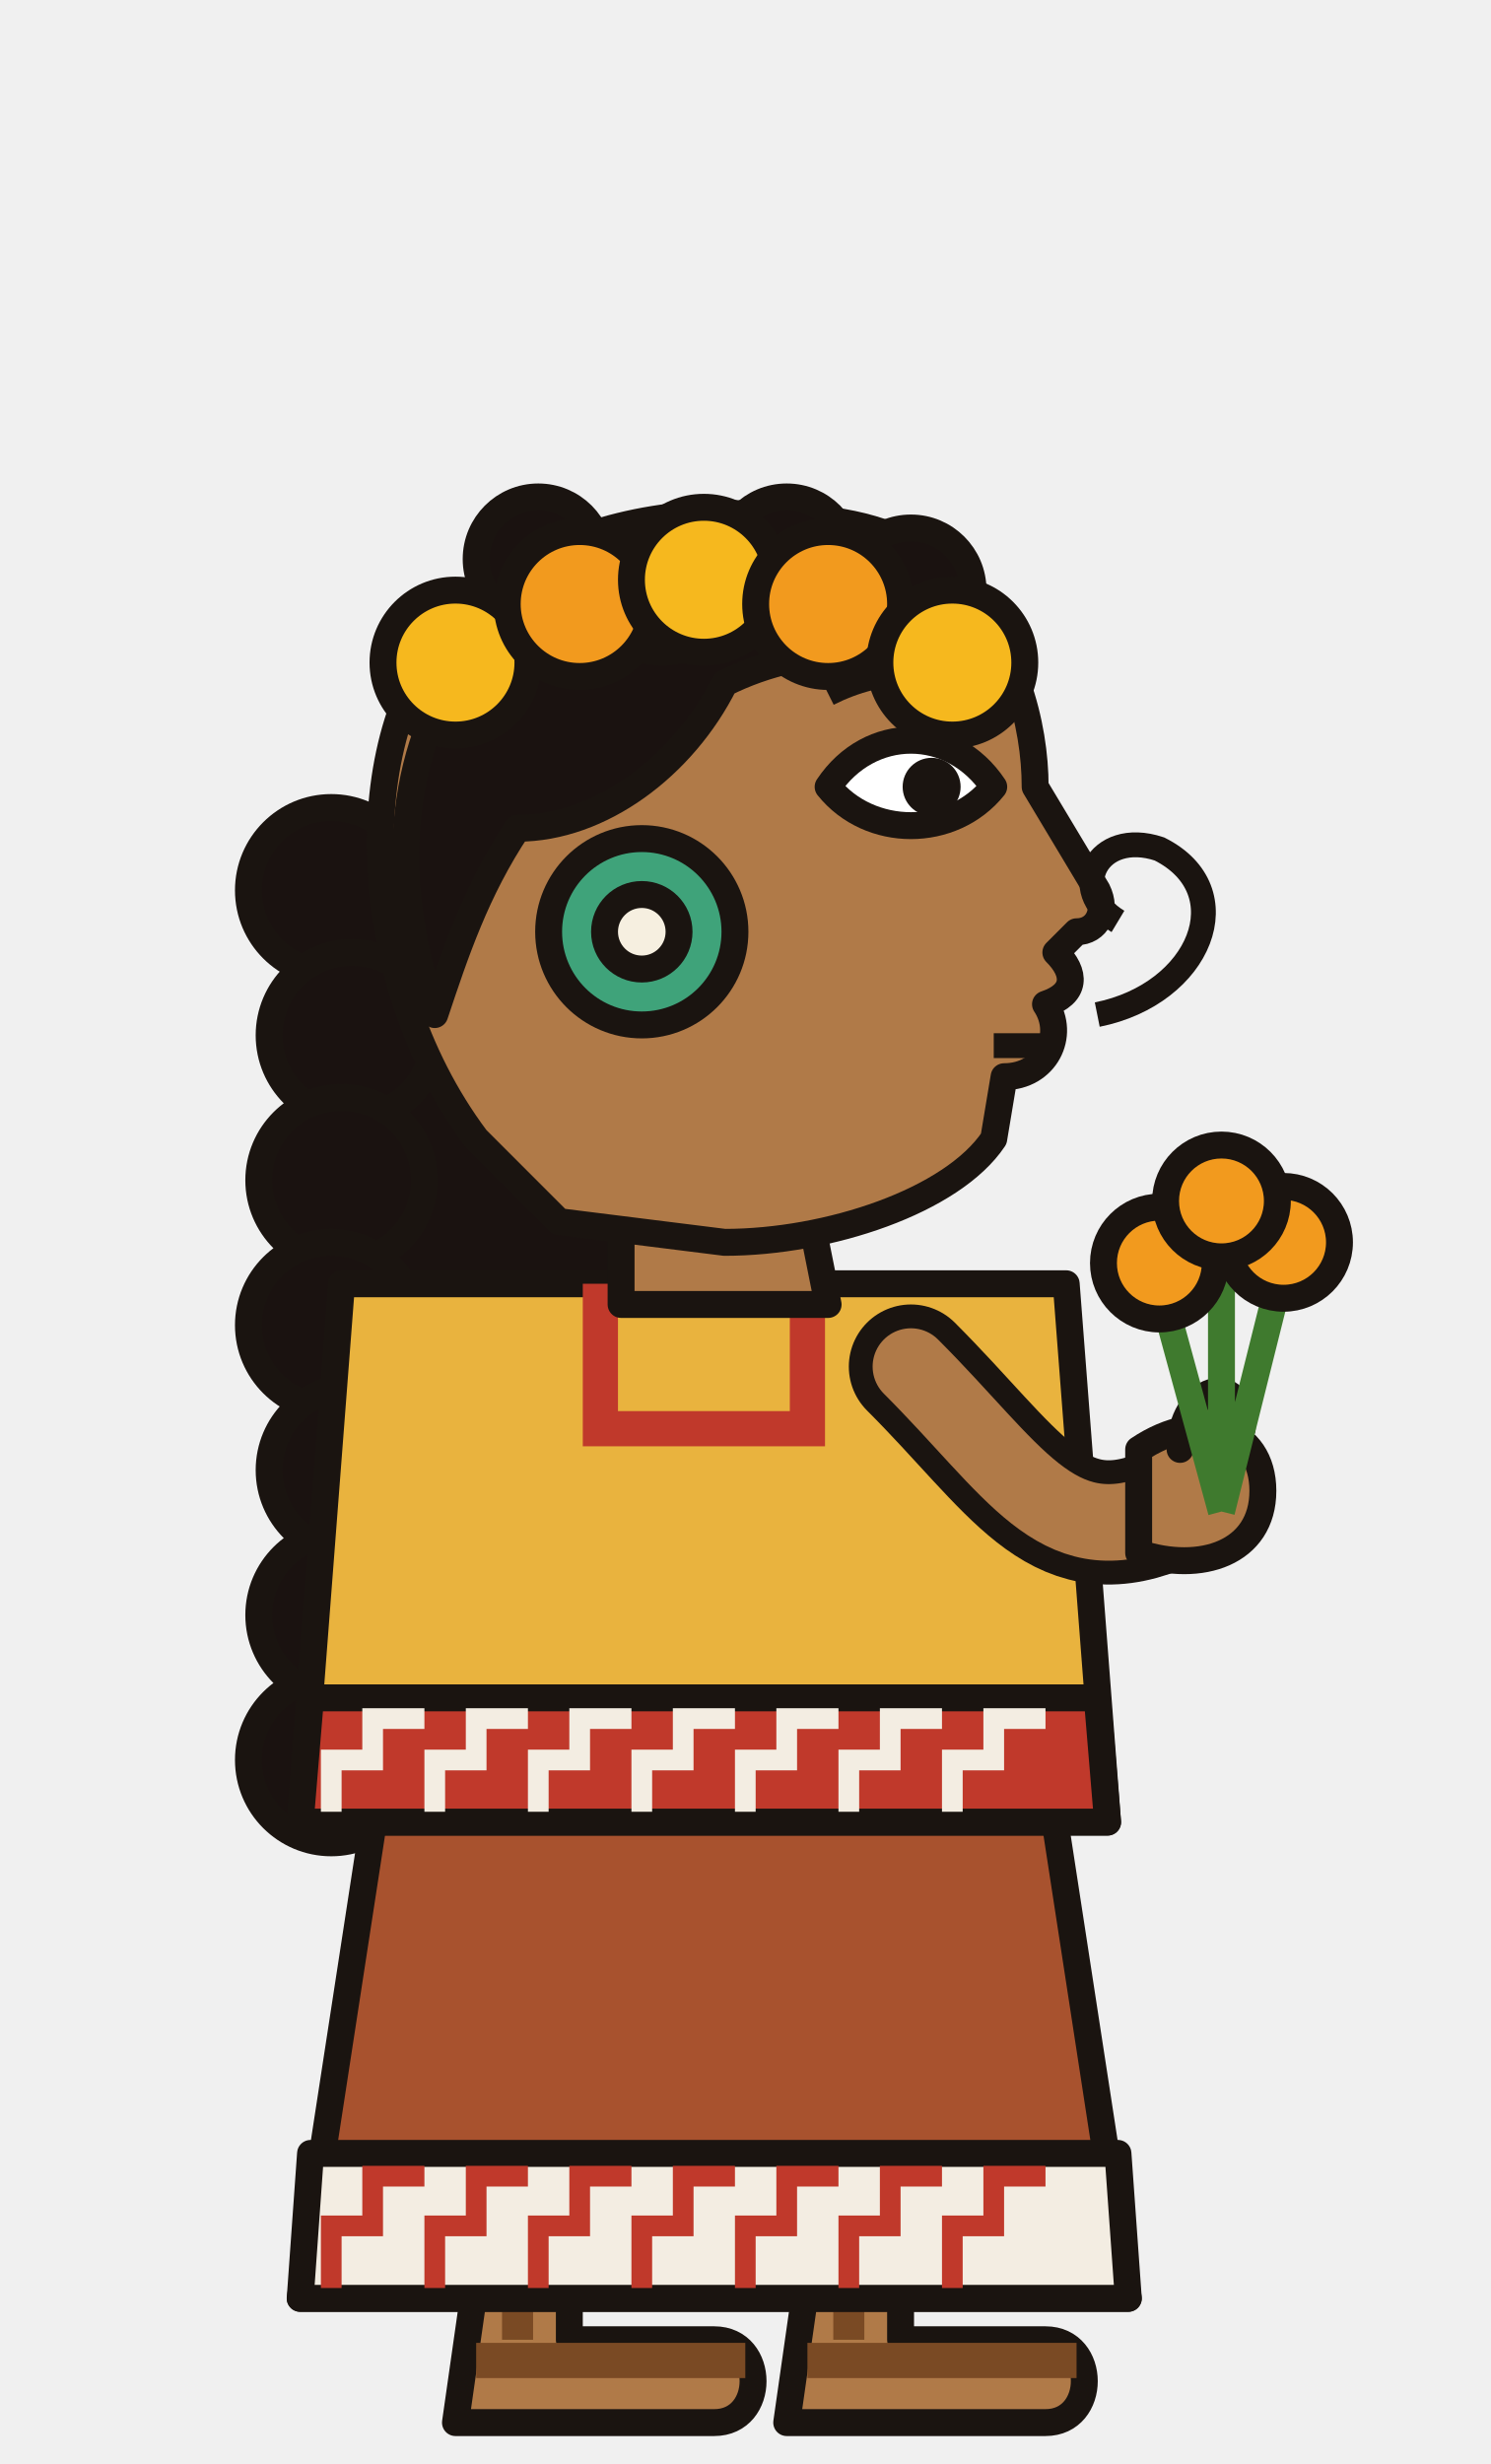
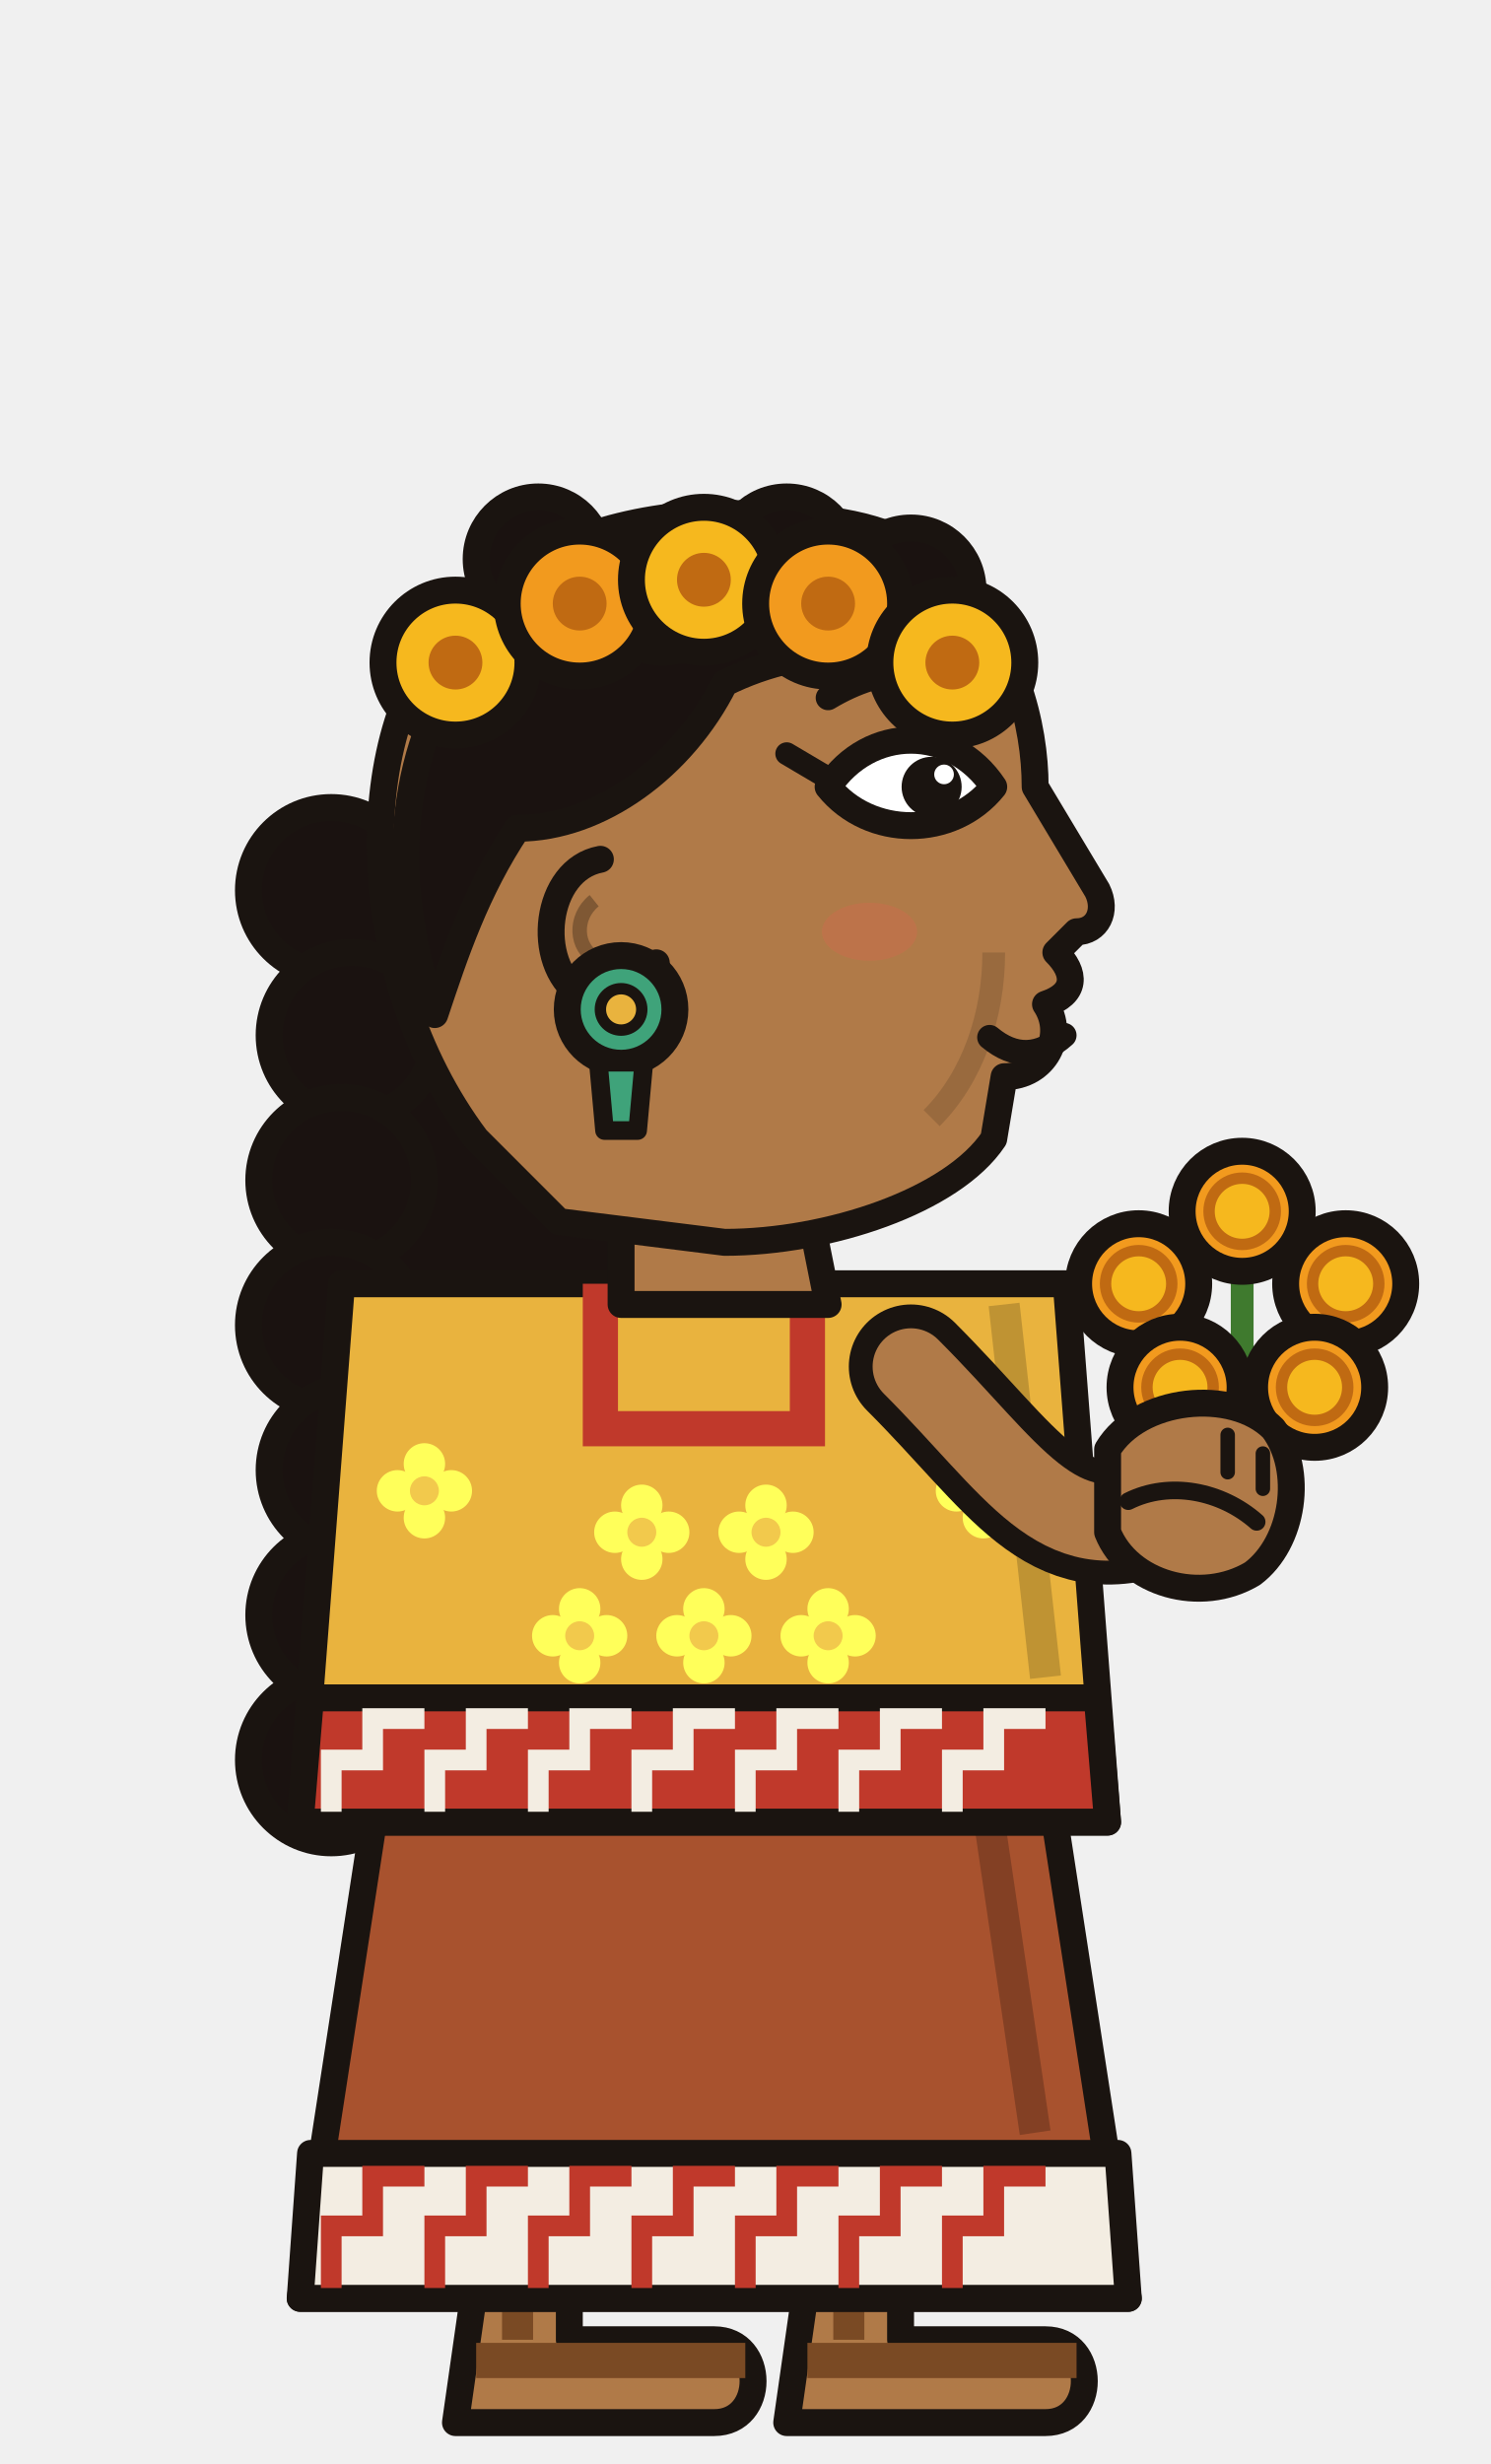
<svg xmlns="http://www.w3.org/2000/svg" class="fig fig--borgia" viewBox="-4 -38 144 238" role="img" aria-label="Ayelen">
  <path d="M36 34 C 22 70 22 120 32 138 L60 138 C 56 110 56 70 60 50Z" fill="#1a1210" stroke="#1a1410" stroke-width="2.6" stroke-linejoin="round" stroke-linecap="round" />
  <circle cx="28" cy="48" r="8" fill="#1a1210" stroke="#1a1410" stroke-width="2.6" stroke-linejoin="round" stroke-linecap="round" />
  <circle cx="30" cy="62" r="8" fill="#1a1210" stroke="#1a1410" stroke-width="2.6" stroke-linejoin="round" stroke-linecap="round" />
  <circle cx="29" cy="76" r="8" fill="#1a1210" stroke="#1a1410" stroke-width="2.6" stroke-linejoin="round" stroke-linecap="round" />
  <circle cx="28" cy="90" r="8" fill="#1a1210" stroke="#1a1410" stroke-width="2.6" stroke-linejoin="round" stroke-linecap="round" />
  <circle cx="30" cy="104" r="8" fill="#1a1210" stroke="#1a1410" stroke-width="2.6" stroke-linejoin="round" stroke-linecap="round" />
  <circle cx="29" cy="118" r="8" fill="#1a1210" stroke="#1a1410" stroke-width="2.6" stroke-linejoin="round" stroke-linecap="round" />
  <circle cx="28" cy="132" r="8" fill="#1a1210" stroke="#1a1410" stroke-width="2.6" stroke-linejoin="round" stroke-linecap="round" />
  <path d="M44 96 C 36 112 36 124 40 134" fill="none" stroke="#1a1410" stroke-width="12" stroke-linecap="round" />
  <path d="M44 96 C 36 112 36 124 40 134" fill="none" stroke="#96683d" stroke-width="7.4" stroke-linecap="round" />
+   <path d="M34.5 133 C 36 128.5 44 128.5 45.6 133 C 46.6 138 43.6 142 40 142 C 36.4 142 33.6 138 34.5 133Z" fill="#96683d" stroke="#1a1410" stroke-width="2.6" stroke-linejoin="round" stroke-linecap="round" />
  <path d="M42 182 h9 v6 h14 c 5 0 5 8 0 8 h-25Z" fill="#b07a48" stroke="#1a1410" stroke-width="2.6" stroke-linejoin="round" stroke-linecap="round" />
  <path d="M42 190 H68" stroke="#7a4a24" stroke-width="3.4" />
  <path d="M46 182 v6" stroke="#7a4a24" stroke-width="3" />
  <path d="M74 182 h9 v6 h14 c 5 0 5 8 0 8 h-25Z" fill="#b07a48" stroke="#1a1410" stroke-width="2.6" stroke-linejoin="round" stroke-linecap="round" />
  <path d="M74 190 H100" stroke="#7a4a24" stroke-width="3.4" />
  <path d="M78 182 v6" stroke="#7a4a24" stroke-width="3" />
  <path d="M33 132 H97 L105 184 H25Z" fill="#a8522e" stroke="#1a1410" stroke-width="2.6" stroke-linejoin="round" stroke-linecap="round" />
+   <path d="M91 134 L96 168" stroke="#834024" stroke-width="3" />
  <path d="M26 170 H104 L105 184 H25Z" fill="#f3ede2" stroke="#1a1410" stroke-width="2.6" stroke-linejoin="round" stroke-linecap="round" />
  <path d="M28 183 v-6 h4 v-4.8 h5M38 183 v-6 h4 v-4.8 h5M48 183 v-6 h4 v-4.8 h5M58 183 v-6 h4 v-4.8 h5M68 183 v-6 h4 v-4.8 h5M78 183 v-6 h4 v-4.8 h5M88 183 v-6 h4 v-4.8 h5" fill="none" stroke="#c0392b" stroke-width="2" />
  <path d="M29 86 H99 L103 138 H25Z" fill="#e9b33e" stroke="#1a1410" stroke-width="2.6" stroke-linejoin="round" stroke-linecap="round" />
+   <path d="M93 88 L97 124" stroke="#bf9333" stroke-width="3" />
  <path d="M54 86 V100 H74 V86" fill="none" stroke="#c0392b" stroke-width="3.4" />
  <path d="M26 126 H102 L103 138 H25Z" fill="#c0392b" stroke="#1a1410" stroke-width="2.6" stroke-linejoin="round" stroke-linecap="round" />
  <path d="M28 137 v-5 h4 v-4 h5M38 137 v-5 h4 v-4 h5M48 137 v-5 h4 v-4 h5M58 137 v-5 h4 v-4 h5M68 137 v-5 h4 v-4 h5M78 137 v-5 h4 v-4 h5M88 137 v-5 h4 v-4 h5" fill="none" stroke="#f3ede2" stroke-width="2" />
+   <g transform="translate(37 106)">
+     <circle cx="0" cy="-2.6" r="2" transform="rotate(0)" fill="#ffff5a" />
+     <circle cx="0" cy="-2.6" r="2" transform="rotate(90)" fill="#ffff5a" />
+     <circle cx="0" cy="-2.6" r="2" transform="rotate(180)" fill="#ffff5a" />
+     <circle cx="0" cy="-2.6" r="2" transform="rotate(270)" fill="#ffff5a" />
+     <circle r="1.4" fill="#f2c94c" />
+   </g>
+   <g transform="translate(58 110)">
+     <circle cx="0" cy="-2.6" r="2" transform="rotate(0)" fill="#ffff5a" />
+     <circle cx="0" cy="-2.6" r="2" transform="rotate(90)" fill="#ffff5a" />
+     <circle cx="0" cy="-2.6" r="2" transform="rotate(180)" fill="#ffff5a" />
+     <circle cx="0" cy="-2.6" r="2" transform="rotate(270)" fill="#ffff5a" />
+     <circle r="1.4" fill="#f2c94c" />
+   </g>
+   <g transform="translate(70 110)">
+     <circle cx="0" cy="-2.6" r="2" transform="rotate(0)" fill="#ffff5a" />
+     <circle cx="0" cy="-2.6" r="2" transform="rotate(90)" fill="#ffff5a" />
+     <circle cx="0" cy="-2.6" r="2" transform="rotate(180)" fill="#ffff5a" />
+     <circle cx="0" cy="-2.6" r="2" transform="rotate(270)" fill="#ffff5a" />
+     <circle r="1.4" fill="#f2c94c" />
+   </g>
+   <g transform="translate(91 106)">
+     <circle cx="0" cy="-2.6" r="2" transform="rotate(0)" fill="#ffff5a" />
+     <circle cx="0" cy="-2.6" r="2" transform="rotate(90)" fill="#ffff5a" />
+     <circle cx="0" cy="-2.6" r="2" transform="rotate(180)" fill="#ffff5a" />
+     <circle cx="0" cy="-2.6" r="2" transform="rotate(270)" fill="#ffff5a" />
+     <circle r="1.4" fill="#f2c94c" />
+   </g>
+   <g transform="translate(52 120)">
+     <circle cx="0" cy="-2.6" r="2" transform="rotate(0)" fill="#ffff5a" />
+     <circle cx="0" cy="-2.6" r="2" transform="rotate(90)" fill="#ffff5a" />
+     <circle cx="0" cy="-2.6" r="2" transform="rotate(180)" fill="#ffff5a" />
+     <circle cx="0" cy="-2.6" r="2" transform="rotate(270)" fill="#ffff5a" />
+     <circle r="1.4" fill="#f2c94c" />
+   </g>
+   <g transform="translate(64 120)">
+     <circle cx="0" cy="-2.6" r="2" transform="rotate(0)" fill="#ffff5a" />
+     <circle cx="0" cy="-2.6" r="2" transform="rotate(90)" fill="#ffff5a" />
+     <circle cx="0" cy="-2.6" r="2" transform="rotate(180)" fill="#ffff5a" />
+     <circle cx="0" cy="-2.6" r="2" transform="rotate(270)" fill="#ffff5a" />
+     <circle r="1.4" fill="#f2c94c" />
+   </g>
+   <g transform="translate(76 120)">
+     <circle cx="0" cy="-2.6" r="2" transform="rotate(0)" fill="#ffff5a" />
+     <circle cx="0" cy="-2.6" r="2" transform="rotate(90)" fill="#ffff5a" />
+     <circle cx="0" cy="-2.6" r="2" transform="rotate(180)" fill="#ffff5a" />
+     <circle cx="0" cy="-2.6" r="2" transform="rotate(270)" fill="#ffff5a" />
+     <circle r="1.4" fill="#f2c94c" />
+   </g>
  <path d="M56 76 L56 88 L76 88 L74 78" fill="#b07a48" stroke="#1a1410" stroke-width="2.6" stroke-linejoin="round" stroke-linecap="round" />
  <path d="M42 72 C 30 56 30 32 40 22 C 50 10 74 8 88 18 C 94 24 96 32 96 38 L102 48 C 103 50 102 52 100 52 L98 54 C 100 56 100 58 97 59 C 99 62 97 66 93 66 L92 72 C 88 78 76 82 66 82 L50 80Z" fill="#b07a48" stroke="#1a1410" stroke-width="2.6" stroke-linejoin="round" stroke-linecap="round" />
+   <path d="M86 70 C 90 66 92 60 92 54" stroke="#90643b" stroke-width="2.2" fill="none" opacity=".7" />
  <path d="M76 38 C 80 32 88 32 92 38 C 88 43 80 43 76 38Z" fill="#fff" stroke="#1a1410" stroke-width="2.6" stroke-linejoin="round" stroke-linecap="round" />
-   <circle cx="86" cy="38" r="2.8" fill="#1a1410" />
-   <path d="M76 29 Q84 25 92 29" stroke="#1a1410" stroke-width="2.4" fill="none" />
-   <path d="M92 63 h6" stroke="#1a1410" stroke-width="2.4" />
-   <circle cx="58" cy="52" r="9" fill="#3fa37a" stroke="#1a1410" stroke-width="2.6" stroke-linejoin="round" stroke-linecap="round" />
-   <circle cx="58" cy="52" r="3.6" fill="#f6efe0" stroke="#1a1410" stroke-width="2.6" stroke-linejoin="round" stroke-linecap="round" />
+   <circle cx="86" cy="38" r="2.9" fill="#1a1410" />
+   <circle cx="87.2" cy="36.8" r=".95" fill="#fff" />
+   <path d="M76.4 37.4 l-4.4 -2.6" stroke="#1a1410" stroke-width="2.2" stroke-linecap="round" />
+   <path d="M76 29.4 Q84 24.6 92 29" stroke="#1a1410" stroke-width="2.4" fill="none" stroke-linecap="round" />
+   <path d="M91.6 62.2 q3.6 3 7.2 -.2" stroke="#1a1410" stroke-width="2.4" fill="none" stroke-linecap="round" />
+   <ellipse cx="80" cy="52" rx="4.6" ry="2.8" fill="#e0624e" opacity=".28" />
+   <path d="M54 45 C 48.6 46 47.6 55 52 58 C 55 60 59 58.6 59.4 55" fill="#b07a48" stroke="#1a1410" stroke-width="2.6" stroke-linejoin="round" stroke-linecap="round" />
+   <path d="M53.4 49 C 51.4 50.6 51.6 53.6 53.6 54.6" fill="none" stroke="#7f5834" stroke-width="1.4" />
+   <circle cx="56" cy="59.5" r="5.2" fill="#3fa37a" stroke="#1a1410" stroke-width="2.6" stroke-linejoin="round" stroke-linecap="round" />
+   <circle cx="56" cy="59.5" r="2" fill="#e9b33e" stroke="#1a1410" stroke-width="1.1" />
+   <path d="M53.8 64.6 h4.4 l-.6 6.6 h-3.2Z" fill="#3fa37a" stroke="#1a1410" stroke-width="1.8" stroke-linejoin="round" />
  <path d="M38 60 C 28 32 46 10 72 12 C 84 12 92 18 94 28 C 84 24 74 24 66 28 C 62 36 54 42 46 42 C 42 48 40 54 38 60Z" fill="#1a1210" stroke="#1a1410" stroke-width="2.6" stroke-linejoin="round" stroke-linecap="round" />
  <circle cx="48" cy="16" r="6" fill="#1a1210" stroke="#1a1410" stroke-width="2.6" stroke-linejoin="round" stroke-linecap="round" />
  <circle cx="60" cy="19" r="6" fill="#1a1210" stroke="#1a1410" stroke-width="2.6" stroke-linejoin="round" stroke-linecap="round" />
  <circle cx="72" cy="16" r="6" fill="#1a1210" stroke="#1a1410" stroke-width="2.6" stroke-linejoin="round" stroke-linecap="round" />
  <circle cx="84" cy="19" r="6" fill="#1a1210" stroke="#1a1410" stroke-width="2.6" stroke-linejoin="round" stroke-linecap="round" />
-   <circle cx="40" cy="26" r="7" fill="#f6b81e" stroke="#1a1410" stroke-width="2.6" stroke-linejoin="round" stroke-linecap="round" />
-   <circle cx="52" cy="20.343" r="7" fill="#f29a1e" stroke="#1a1410" stroke-width="2.6" stroke-linejoin="round" stroke-linecap="round" />
-   <circle cx="64" cy="18" r="7" fill="#f6b81e" stroke="#1a1410" stroke-width="2.6" stroke-linejoin="round" stroke-linecap="round" />
-   <circle cx="76" cy="20.343" r="7" fill="#f29a1e" stroke="#1a1410" stroke-width="2.6" stroke-linejoin="round" stroke-linecap="round" />
-   <circle cx="88" cy="26" r="7" fill="#f6b81e" stroke="#1a1410" stroke-width="2.6" stroke-linejoin="round" stroke-linecap="round" />
+   <circle cx="40" cy="26.0" r="7" fill="#f6b81e" stroke="#1a1410" stroke-width="2.6" stroke-linejoin="round" stroke-linecap="round" />
+   <circle cx="40" cy="26.0" r="2.6" fill="#c06a12" />
+   <circle cx="52" cy="20.3" r="7" fill="#f29a1e" stroke="#1a1410" stroke-width="2.6" stroke-linejoin="round" stroke-linecap="round" />
+   <circle cx="52" cy="20.3" r="2.6" fill="#c06a12" />
+   <circle cx="64" cy="18.0" r="7" fill="#f6b81e" stroke="#1a1410" stroke-width="2.6" stroke-linejoin="round" stroke-linecap="round" />
+   <circle cx="64" cy="18.0" r="2.6" fill="#c06a12" />
+   <circle cx="76" cy="20.3" r="7" fill="#f29a1e" stroke="#1a1410" stroke-width="2.6" stroke-linejoin="round" stroke-linecap="round" />
+   <circle cx="76" cy="20.3" r="2.6" fill="#c06a12" />
+   <circle cx="88" cy="26.0" r="7" fill="#f6b81e" stroke="#1a1410" stroke-width="2.6" stroke-linejoin="round" stroke-linecap="round" />
+   <circle cx="88" cy="26.0" r="2.6" fill="#c06a12" />
+   <g transform="translate(116 104)">
+     <path d="M0 6 L-10 -18" stroke="#3f7a2e" stroke-width="2.2" />
+     <path d="M0 6 L0 -25" stroke="#3f7a2e" stroke-width="2.2" />
+     <path d="M0 6 L10 -18" stroke="#3f7a2e" stroke-width="2.2" />
+     <path d="M0 6 L-6 -8" stroke="#3f7a2e" stroke-width="2.2" />
+     <path d="M0 6 L7 -8" stroke="#3f7a2e" stroke-width="2.2" />
+     <circle cx="-10" cy="-18" r="5.8" fill="#f29a1e" stroke="#1a1410" stroke-width="2.6" stroke-linejoin="round" stroke-linecap="round" />
+     <circle cx="-10" cy="-18" r="3.2" fill="#f6b81e" stroke="#c06a12" stroke-width="1.1" />
+     <circle cx="0" cy="-25" r="5.8" fill="#f29a1e" stroke="#1a1410" stroke-width="2.6" stroke-linejoin="round" stroke-linecap="round" />
+     <circle cx="0" cy="-25" r="3.2" fill="#f6b81e" stroke="#c06a12" stroke-width="1.1" />
+     <circle cx="10" cy="-18" r="5.8" fill="#f29a1e" stroke="#1a1410" stroke-width="2.6" stroke-linejoin="round" stroke-linecap="round" />
+     <circle cx="10" cy="-18" r="3.2" fill="#f6b81e" stroke="#c06a12" stroke-width="1.1" />
+     <circle cx="-6" cy="-8" r="5.8" fill="#f29a1e" stroke="#1a1410" stroke-width="2.6" stroke-linejoin="round" stroke-linecap="round" />
+     <circle cx="-6" cy="-8" r="3.2" fill="#f6b81e" stroke="#c06a12" stroke-width="1.1" />
+     <circle cx="7" cy="-8" r="5.8" fill="#f29a1e" stroke="#1a1410" stroke-width="2.6" stroke-linejoin="round" stroke-linecap="round" />
+     <circle cx="7" cy="-8" r="3.2" fill="#f6b81e" stroke="#c06a12" stroke-width="1.1" />
+     <path d="M-3.4 4 h6.8" stroke="#c0392b" stroke-width="3.2" />
+   </g>
  <path d="M84 94 C 94 104 98 112 108 108" fill="none" stroke="#1a1410" stroke-width="12" stroke-linecap="round" />
  <path d="M84 94 C 94 104 98 112 108 108" fill="none" stroke="#b07a48" stroke-width="7.4" stroke-linecap="round" />
-   <path d="M106 102 C 112 98 118 100 118 106 C 118 112 112 114 106 112 Z" fill="#b07a48" stroke="#1a1410" stroke-width="2.6" stroke-linejoin="round" stroke-linecap="round" />
-   <path d="M110 102 C 110 96 116 94 116 100" fill="#b07a48" stroke="#1a1410" stroke-width="2.6" stroke-linejoin="round" stroke-linecap="round" />
-   <g transform="translate(114 96)">
-     <path d="M0 12 L-6 -10 M0 12 L6 -12 M0 12 V-14" stroke="#3f7a2e" stroke-width="2.6" />
-     <circle cx="-6" cy="-12" r="5.4" fill="#f29a1e" stroke="#1a1410" stroke-width="2.6" stroke-linejoin="round" stroke-linecap="round" />
-     <circle cx="6" cy="-14" r="5.4" fill="#f29a1e" stroke="#1a1410" stroke-width="2.6" stroke-linejoin="round" stroke-linecap="round" />
-     <circle cx="0" cy="-18" r="5.4" fill="#f29a1e" stroke="#1a1410" stroke-width="2.6" stroke-linejoin="round" stroke-linecap="round" />
-   </g>
-   <path d="M102 60 c 10 -2 14 -12 6 -16 c -6 -2 -9 4 -4 7" fill="none" stroke="#1a1410" stroke-width="2.4" />
+   <path d="M103 102 C 106 97 115 96 119 100 C 122 104 121 111 117 114 C 112 117 105 115 103 110 Z" fill="#b07a48" stroke="#1a1410" stroke-width="2.6" stroke-linejoin="round" stroke-linecap="round" />
+   <path d="M114.6 100.6 v3.6 M118 102.4 v3.4" stroke="#1a1410" stroke-width="1.4" stroke-linecap="round" />
+   <path d="M105 107 C 109 105 114 106 117.4 109" fill="none" stroke="#1a1410" stroke-width="1.7" stroke-linecap="round" />
</svg>
